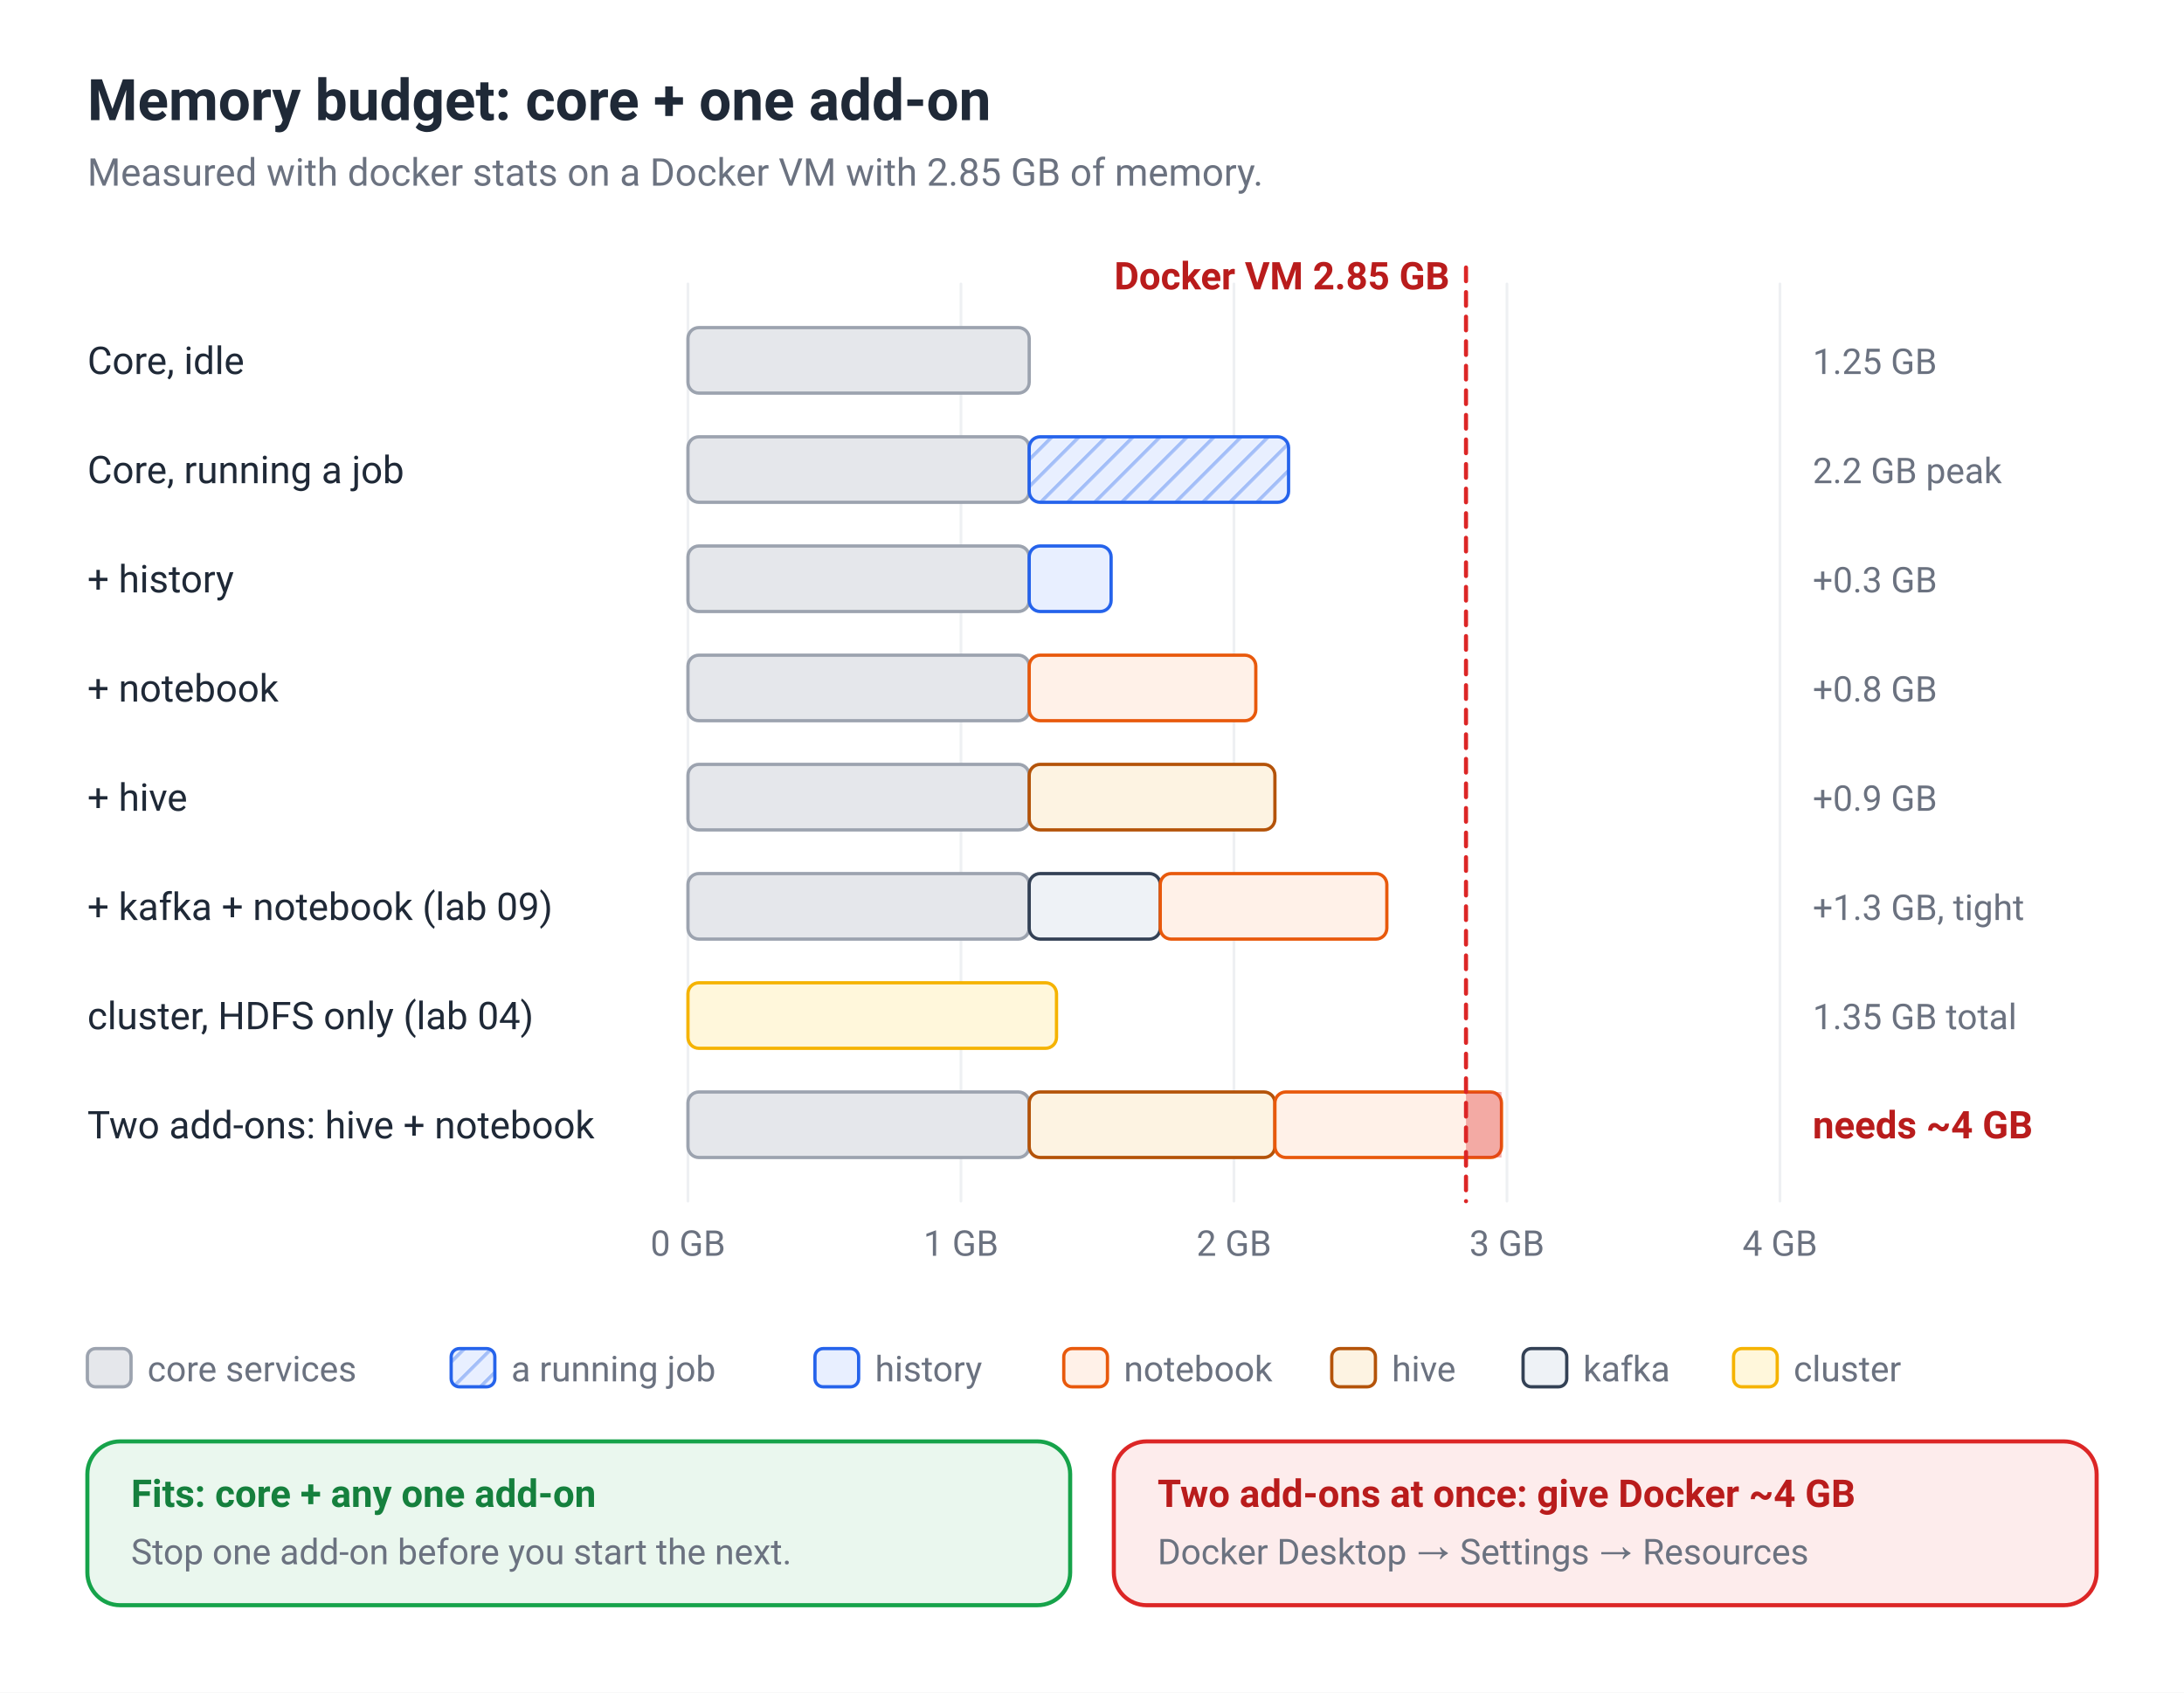
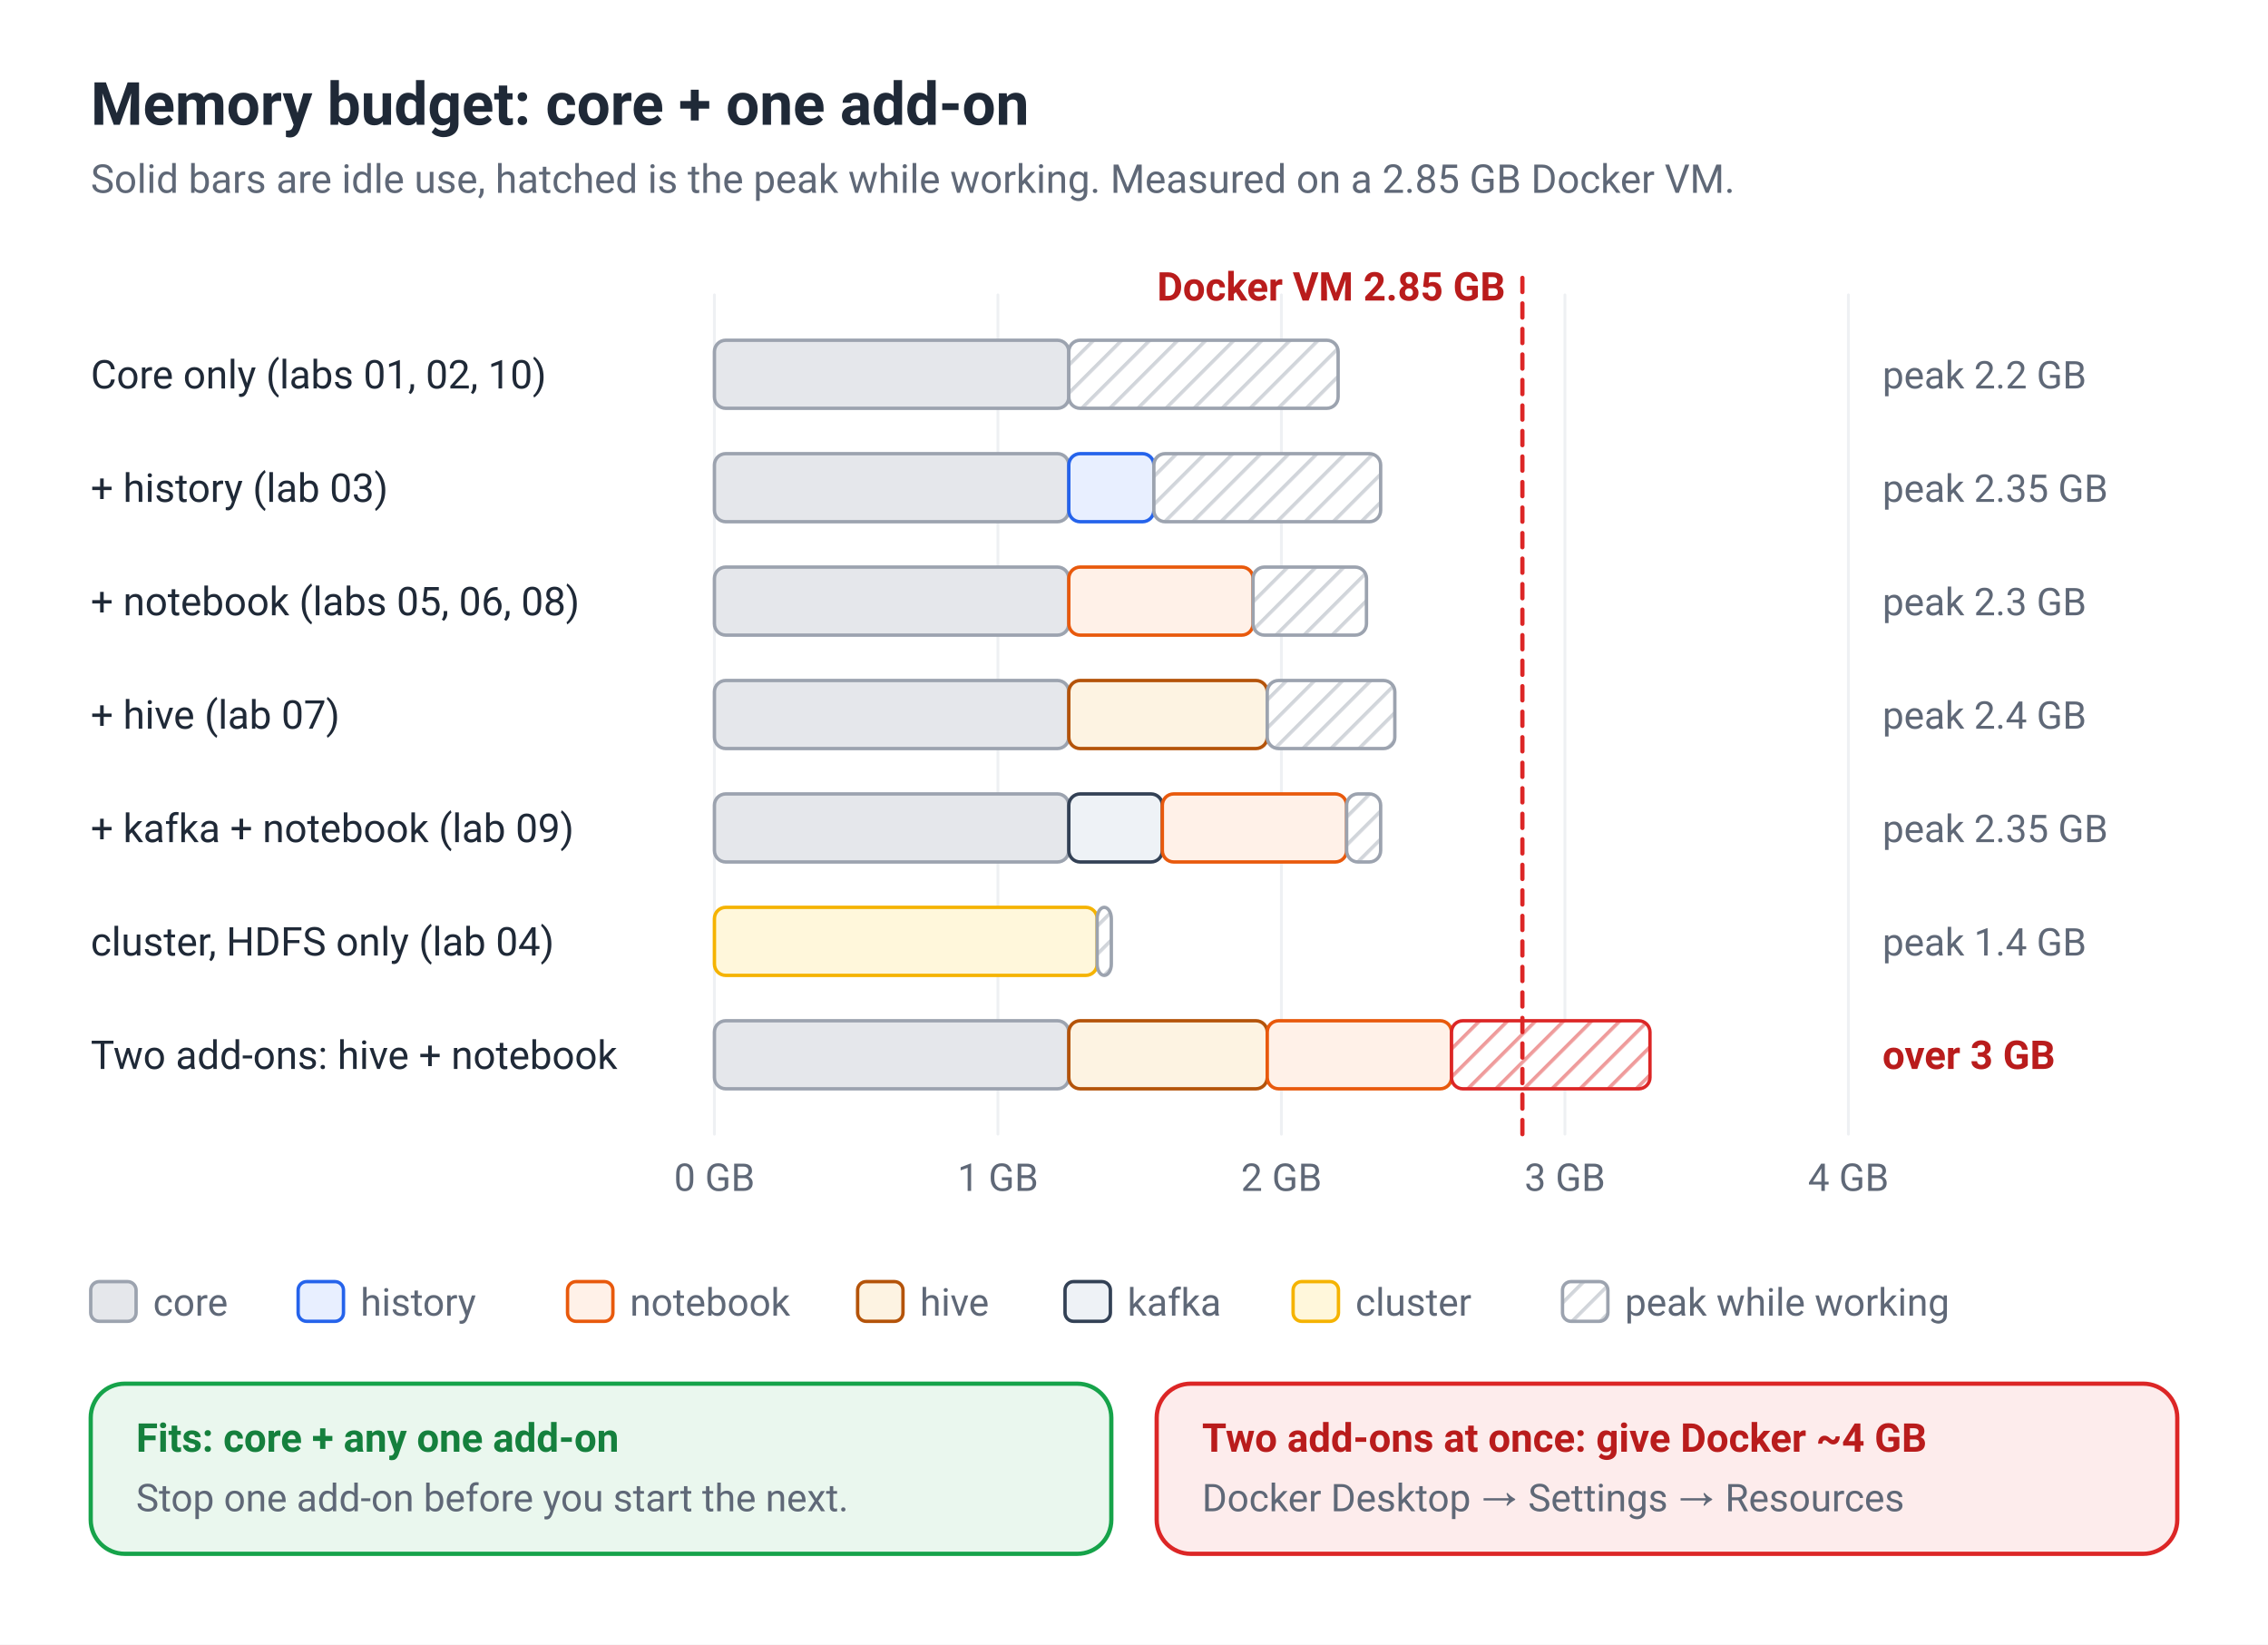
- <svg xmlns="http://www.w3.org/2000/svg" width="800" height="620" viewBox="0 0 800 620" role="img" aria-labelledby="title desc" font-family="-apple-system, BlinkMacSystemFont, 'Segoe UI', Roboto, Helvetica, Arial, sans-serif">
+ <svg xmlns="http://www.w3.org/2000/svg" width="800" height="580" viewBox="0 0 800 580" role="img" aria-labelledby="title desc" font-family="-apple-system, BlinkMacSystemFont, 'Segoe UI', Roboto, Helvetica, Arial, sans-serif">
  <style>text{font-family:-apple-system, BlinkMacSystemFont, 'Segoe UI', Roboto, Helvetica, Arial, sans-serif;fill:#1f2937}
.t{font-size:21px;font-weight:700}
- .st{font-size:14px;fill:#6b7280}
+ .st{font-size:14px;fill:#5f6877}
.h{font-size:15px;font-weight:600}
.hs{font-size:14px;font-weight:600}
.b{font-size:14px}
- .s{font-size:13px;fill:#6b7280}
- .m{font-family:ui-monospace, SFMono-Regular, Menlo, Consolas, 'Liberation Mono', monospace;font-size:13px}
- .ms{font-family:ui-monospace, SFMono-Regular, Menlo, Consolas, 'Liberation Mono', monospace;font-size:13px;fill:#6b7280}
+ .s{font-size:13.5px;fill:#5f6877}
+ .m{font-family:ui-monospace, SFMono-Regular, Menlo, Consolas, 'Liberation Mono', monospace;font-size:13.5px}
+ .ms{font-family:ui-monospace, SFMono-Regular, Menlo, Consolas, 'Liberation Mono', monospace;font-size:13.5px;fill:#5f6877}
.n{font-size:13px;font-weight:700;fill:#ffffff}</style>
  <defs>
    <filter id="sh" x="-5%" y="-5%" width="110%" height="125%">
      <feDropShadow dx="0" dy="1" stdDeviation="1.5" flood-color="#0f172a" flood-opacity="0.08" />
    </filter>
-     <pattern id="hatch" patternUnits="userSpaceOnUse" width="7" height="7" patternTransform="rotate(45)">
-       <rect width="7" height="7" fill="#e8efff" />
-       <line x1="0" y1="0" x2="0" y2="7" stroke="#2563eb" stroke-width="2.5" opacity="0.35" />
+     <pattern id="peak" patternUnits="userSpaceOnUse" width="7" height="7" patternTransform="rotate(45)">
+       <rect width="7" height="7" fill="#ffffff" />
+       <line x1="0" y1="0" x2="0" y2="7" stroke="#9ca3af" stroke-width="2.5" opacity="0.45" />
+     </pattern>
+     <pattern id="over" patternUnits="userSpaceOnUse" width="7" height="7" patternTransform="rotate(45)">
+       <rect width="7" height="7" fill="#ffffff" />
+       <line x1="0" y1="0" x2="0" y2="7" stroke="#dc2626" stroke-width="2.5" opacity="0.45" />
    </pattern>
  </defs>
-   <rect width="800" height="620" fill="#ffffff" />
+   <rect width="800" height="580" fill="#ffffff" />
  <text x="32" y="44" class="t">Memory budget: core + one add-on</text>
-   <text x="32" y="68" class="st">Measured with docker stats on a Docker VM with 2.85 GB of memory.</text>
-   <line x1="252" y1="104" x2="252" y2="440" stroke="#eef0f3" stroke-width="1" stroke-linecap="round" />
-   <text x="252" y="460" class="s" text-anchor="middle">0 GB</text>
-   <line x1="352" y1="104" x2="352" y2="440" stroke="#eef0f3" stroke-width="1" stroke-linecap="round" />
-   <text x="352" y="460" class="s" text-anchor="middle">1 GB</text>
-   <line x1="452" y1="104" x2="452" y2="440" stroke="#eef0f3" stroke-width="1" stroke-linecap="round" />
-   <text x="452" y="460" class="s" text-anchor="middle">2 GB</text>
-   <line x1="552" y1="104" x2="552" y2="440" stroke="#eef0f3" stroke-width="1" stroke-linecap="round" />
-   <text x="552" y="460" class="s" text-anchor="middle">3 GB</text>
-   <line x1="652" y1="104" x2="652" y2="440" stroke="#eef0f3" stroke-width="1" stroke-linecap="round" />
-   <text x="652" y="460" class="s" text-anchor="middle">4 GB</text>
-   <text x="32" y="137" class="b">Core, idle</text>
+   <text x="32" y="68" class="st">Solid bars are idle use, hatched is the peak while working. Measured on a 2.85 GB Docker VM.</text>
+   <line x1="252" y1="104" x2="252" y2="400" stroke="#eef0f3" stroke-width="1" stroke-linecap="round" />
+   <text x="252" y="420" class="s" text-anchor="middle">0 GB</text>
+   <line x1="352" y1="104" x2="352" y2="400" stroke="#eef0f3" stroke-width="1" stroke-linecap="round" />
+   <text x="352" y="420" class="s" text-anchor="middle">1 GB</text>
+   <line x1="452" y1="104" x2="452" y2="400" stroke="#eef0f3" stroke-width="1" stroke-linecap="round" />
+   <text x="452" y="420" class="s" text-anchor="middle">2 GB</text>
+   <line x1="552" y1="104" x2="552" y2="400" stroke="#eef0f3" stroke-width="1" stroke-linecap="round" />
+   <text x="552" y="420" class="s" text-anchor="middle">3 GB</text>
+   <line x1="652" y1="104" x2="652" y2="400" stroke="#eef0f3" stroke-width="1" stroke-linecap="round" />
+   <text x="652" y="420" class="s" text-anchor="middle">4 GB</text>
+   <text x="32" y="137" class="b">Core only (labs 01, 02, 10)</text>
  <rect x="252" y="120" width="125" height="24" rx="4" fill="#e5e7eb" stroke="#9ca3af" stroke-width="1.2" />
-   <text x="664" y="137" class="s">1.25 GB</text>
-   <text x="32" y="177" class="b">Core, running a job</text>
+   <rect x="377" y="120" width="95" height="24" rx="4" fill="url(#peak)" stroke="#9ca3af" stroke-width="1.2" />
+   <text x="664" y="137" class="s">peak 2.2 GB</text>
+   <text x="32" y="177" class="b">+ history (lab 03)</text>
  <rect x="252" y="160" width="125" height="24" rx="4" fill="#e5e7eb" stroke="#9ca3af" stroke-width="1.2" />
-   <rect x="377" y="160" width="95" height="24" rx="4" fill="url(#hatch)" stroke="#2563eb" stroke-width="1.2" />
-   <text x="664" y="177" class="s">2.2 GB peak</text>
-   <text x="32" y="217" class="b">+ history</text>
+   <rect x="377" y="160" width="30" height="24" rx="4" fill="#e8efff" stroke="#2563eb" stroke-width="1.2" />
+   <rect x="407" y="160" width="80" height="24" rx="4" fill="url(#peak)" stroke="#9ca3af" stroke-width="1.2" />
+   <text x="664" y="177" class="s">peak 2.35 GB</text>
+   <text x="32" y="217" class="b">+ notebook (labs 05, 06, 08)</text>
  <rect x="252" y="200" width="125" height="24" rx="4" fill="#e5e7eb" stroke="#9ca3af" stroke-width="1.2" />
-   <rect x="377" y="200" width="30" height="24" rx="4" fill="#e8efff" stroke="#2563eb" stroke-width="1.2" />
-   <text x="664" y="217" class="s">+0.3 GB</text>
-   <text x="32" y="257" class="b">+ notebook</text>
+   <rect x="377" y="200" width="65" height="24" rx="4" fill="#fff1e8" stroke="#e8590c" stroke-width="1.2" />
+   <rect x="442" y="200" width="40" height="24" rx="4" fill="url(#peak)" stroke="#9ca3af" stroke-width="1.2" />
+   <text x="664" y="217" class="s">peak 2.3 GB</text>
+   <text x="32" y="257" class="b">+ hive (lab 07)</text>
  <rect x="252" y="240" width="125" height="24" rx="4" fill="#e5e7eb" stroke="#9ca3af" stroke-width="1.2" />
-   <rect x="377" y="240" width="83" height="24" rx="4" fill="#fff1e8" stroke="#e8590c" stroke-width="1.2" />
-   <text x="664" y="257" class="s">+0.8 GB</text>
-   <text x="32" y="297" class="b">+ hive</text>
+   <rect x="377" y="240" width="70" height="24" rx="4" fill="#fdf3e2" stroke="#b45309" stroke-width="1.2" />
+   <rect x="447" y="240" width="45" height="24" rx="4" fill="url(#peak)" stroke="#9ca3af" stroke-width="1.2" />
+   <text x="664" y="257" class="s">peak 2.4 GB</text>
+   <text x="32" y="297" class="b">+ kafka + notebook (lab 09)</text>
  <rect x="252" y="280" width="125" height="24" rx="4" fill="#e5e7eb" stroke="#9ca3af" stroke-width="1.2" />
-   <rect x="377" y="280" width="90" height="24" rx="4" fill="#fdf3e2" stroke="#b45309" stroke-width="1.2" />
-   <text x="664" y="297" class="s">+0.9 GB</text>
-   <text x="32" y="337" class="b">+ kafka + notebook (lab 09)</text>
-   <rect x="252" y="320" width="125" height="24" rx="4" fill="#e5e7eb" stroke="#9ca3af" stroke-width="1.2" />
-   <rect x="377" y="320" width="48" height="24" rx="4" fill="#eef2f6" stroke="#334155" stroke-width="1.2" />
-   <rect x="425" y="320" width="83" height="24" rx="4" fill="#fff1e8" stroke="#e8590c" stroke-width="1.2" />
-   <text x="664" y="337" class="s">+1.3 GB, tight</text>
-   <text x="32" y="377" class="b">cluster, HDFS only (lab 04)</text>
-   <rect x="252" y="360" width="135" height="24" rx="4" fill="#fff7db" stroke="#f5b301" stroke-width="1.2" />
-   <text x="664" y="377" class="s">1.35 GB total</text>
-   <text x="32" y="417" class="b">Two add-ons: hive + notebook</text>
-   <rect x="252" y="400" width="125" height="24" rx="4" fill="#e5e7eb" stroke="#9ca3af" stroke-width="1.2" />
-   <rect x="377" y="400" width="90" height="24" rx="4" fill="#fdf3e2" stroke="#b45309" stroke-width="1.2" />
-   <rect x="467" y="400" width="83" height="24" rx="4" fill="#fff1e8" stroke="#e8590c" stroke-width="1.2" />
-   <rect x="537" y="400" width="13" height="24" rx="0" fill="#dc2626" opacity="0.35" />
-   <text x="664" y="417" class="hs" style="fill:#b91c1c">needs ~4 GB</text>
-   <line x1="537" y1="98" x2="537" y2="440" stroke="#dc2626" stroke-width="1.5" stroke-linecap="round" stroke-dasharray="5 4" />
+   <rect x="377" y="280" width="33" height="24" rx="4" fill="#eef2f6" stroke="#334155" stroke-width="1.2" />
+   <rect x="410" y="280" width="65" height="24" rx="4" fill="#fff1e8" stroke="#e8590c" stroke-width="1.2" />
+   <rect x="475" y="280" width="12" height="24" rx="4" fill="url(#peak)" stroke="#9ca3af" stroke-width="1.2" />
+   <text x="664" y="297" class="s">peak 2.35 GB</text>
+   <text x="32" y="337" class="b">cluster, HDFS only (lab 04)</text>
+   <rect x="252" y="320" width="135" height="24" rx="4" fill="#fff7db" stroke="#f5b301" stroke-width="1.2" />
+   <rect x="387" y="320" width="5" height="24" rx="4" fill="url(#peak)" stroke="#9ca3af" stroke-width="1.2" />
+   <text x="664" y="337" class="s">peak 1.4 GB</text>
+   <text x="32" y="377" class="b">Two add-ons: hive + notebook</text>
+   <rect x="252" y="360" width="125" height="24" rx="4" fill="#e5e7eb" stroke="#9ca3af" stroke-width="1.2" />
+   <rect x="377" y="360" width="70" height="24" rx="4" fill="#fdf3e2" stroke="#b45309" stroke-width="1.2" />
+   <rect x="447" y="360" width="65" height="24" rx="4" fill="#fff1e8" stroke="#e8590c" stroke-width="1.2" />
+   <rect x="512" y="360" width="70" height="24" rx="4" fill="url(#over)" stroke="#dc2626" stroke-width="1.2" />
+   <text x="664" y="377" class="hs" style="fill:#b91c1c">over 3 GB</text>
+   <line x1="537" y1="98" x2="537" y2="400" stroke="#dc2626" stroke-width="1.5" stroke-linecap="round" stroke-dasharray="5 4" />
  <text x="531" y="106" class="hs" text-anchor="end" style="fill:#b91c1c">Docker VM 2.85 GB</text>
-   <rect x="32" y="494" width="16" height="14" rx="3" fill="#e5e7eb" stroke="#9ca3af" stroke-width="1.2" />
-   <text x="54" y="506" class="s">core services</text>
-   <rect x="165.26" y="494" width="16" height="14" rx="3" fill="url(#hatch)" stroke="#2563eb" stroke-width="1.2" />
-   <text x="187.26" y="506" class="s">a running job</text>
-   <rect x="298.52" y="494" width="16" height="14" rx="3" fill="#e8efff" stroke="#2563eb" stroke-width="1.2" />
-   <text x="320.52" y="506" class="s">history</text>
-   <rect x="389.66" y="494" width="16" height="14" rx="3" fill="#fff1e8" stroke="#e8590c" stroke-width="1.2" />
-   <text x="411.66" y="506" class="s">notebook</text>
-   <rect x="487.82" y="494" width="16" height="14" rx="3" fill="#fdf3e2" stroke="#b45309" stroke-width="1.2" />
-   <text x="509.82" y="506" class="s">hive</text>
-   <rect x="557.9" y="494" width="16" height="14" rx="3" fill="#eef2f6" stroke="#334155" stroke-width="1.2" />
-   <text x="579.9" y="506" class="s">kafka</text>
-   <rect x="635" y="494" width="16" height="14" rx="3" fill="#fff7db" stroke="#f5b301" stroke-width="1.2" />
-   <text x="657" y="506" class="s">cluster</text>
-   <rect x="32" y="528" width="360" height="60" rx="12" fill="#eaf7ee" stroke="#16a34a" stroke-width="1.5" />
-   <text x="48" y="552" class="hs" style="fill:#15803d">Fits: core + any one add-on</text>
-   <text x="48" y="573" class="s">Stop one add-on before you start the next.</text>
-   <rect x="408" y="528" width="360" height="60" rx="12" fill="#fdecec" stroke="#dc2626" stroke-width="1.5" />
-   <text x="424" y="552" class="hs" style="fill:#b91c1c">Two add-ons at once: give Docker ~4 GB</text>
-   <text x="424" y="573" class="s">Docker Desktop → Settings → Resources</text>
+   <rect x="32" y="452" width="16" height="14" rx="3" fill="#e5e7eb" stroke="#9ca3af" stroke-width="1.2" />
+   <text x="54" y="464" class="s">core</text>
+   <rect x="105.16" y="452" width="16" height="14" rx="3" fill="#e8efff" stroke="#2563eb" stroke-width="1.2" />
+   <text x="127.16" y="464" class="s">history</text>
+   <rect x="200.19" y="452" width="16" height="14" rx="3" fill="#fff1e8" stroke="#e8590c" stroke-width="1.2" />
+   <text x="222.19" y="464" class="s">notebook</text>
+   <rect x="302.51" y="452" width="16" height="14" rx="3" fill="#fdf3e2" stroke="#b45309" stroke-width="1.2" />
+   <text x="324.51" y="464" class="s">hive</text>
+   <rect x="375.67" y="452" width="16" height="14" rx="3" fill="#eef2f6" stroke="#334155" stroke-width="1.2" />
+   <text x="397.67" y="464" class="s">kafka</text>
+   <rect x="456.12" y="452" width="16" height="14" rx="3" fill="#fff7db" stroke="#f5b301" stroke-width="1.2" />
+   <text x="478.12" y="464" class="s">cluster</text>
+   <rect x="551.15" y="452" width="16" height="14" rx="3" fill="url(#peak)" stroke="#9ca3af" stroke-width="1.2" />
+   <text x="573.15" y="464" class="s">peak while working</text>
+   <rect x="32" y="488" width="360" height="60" rx="12" fill="#eaf7ee" stroke="#16a34a" stroke-width="1.5" />
+   <text x="48" y="512" class="hs" style="fill:#15803d">Fits: core + any one add-on</text>
+   <text x="48" y="533" class="s">Stop one add-on before you start the next.</text>
+   <rect x="408" y="488" width="360" height="60" rx="12" fill="#fdecec" stroke="#dc2626" stroke-width="1.5" />
+   <text x="424" y="512" class="hs" style="fill:#b91c1c">Two add-ons at once: give Docker ~4 GB</text>
+   <text x="424" y="533" class="s">Docker Desktop → Settings → Resources</text>
</svg>
